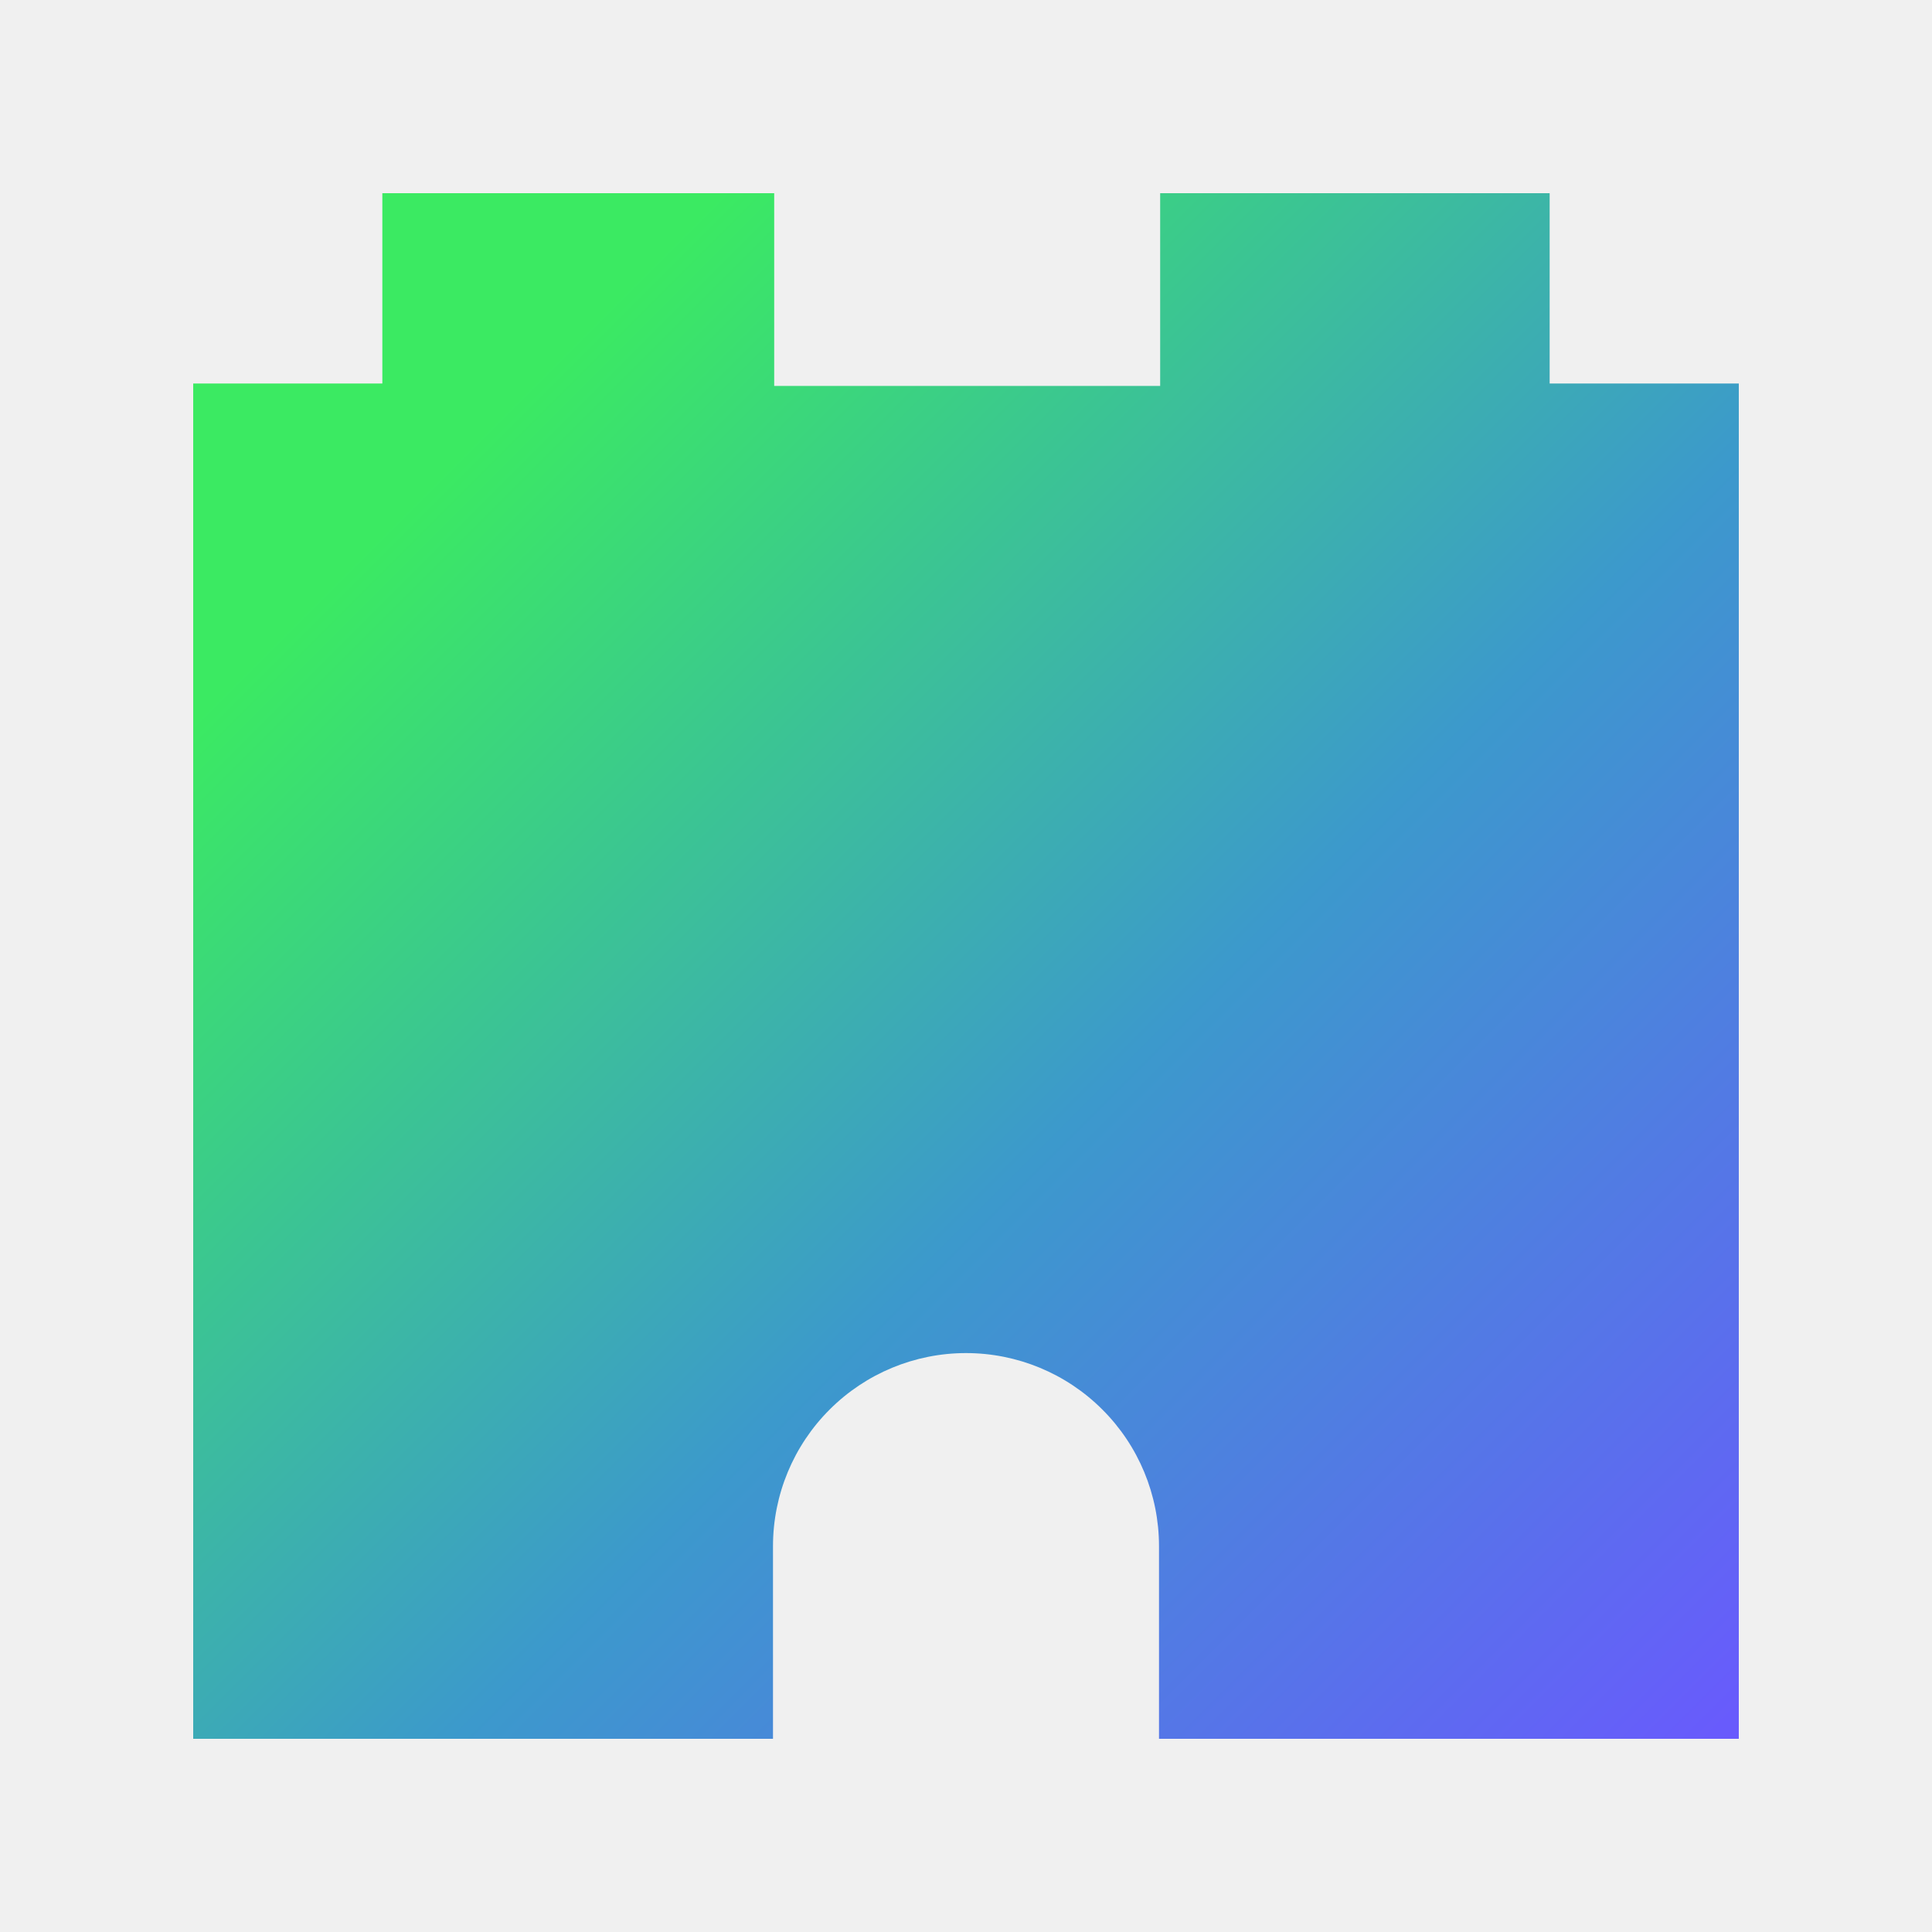
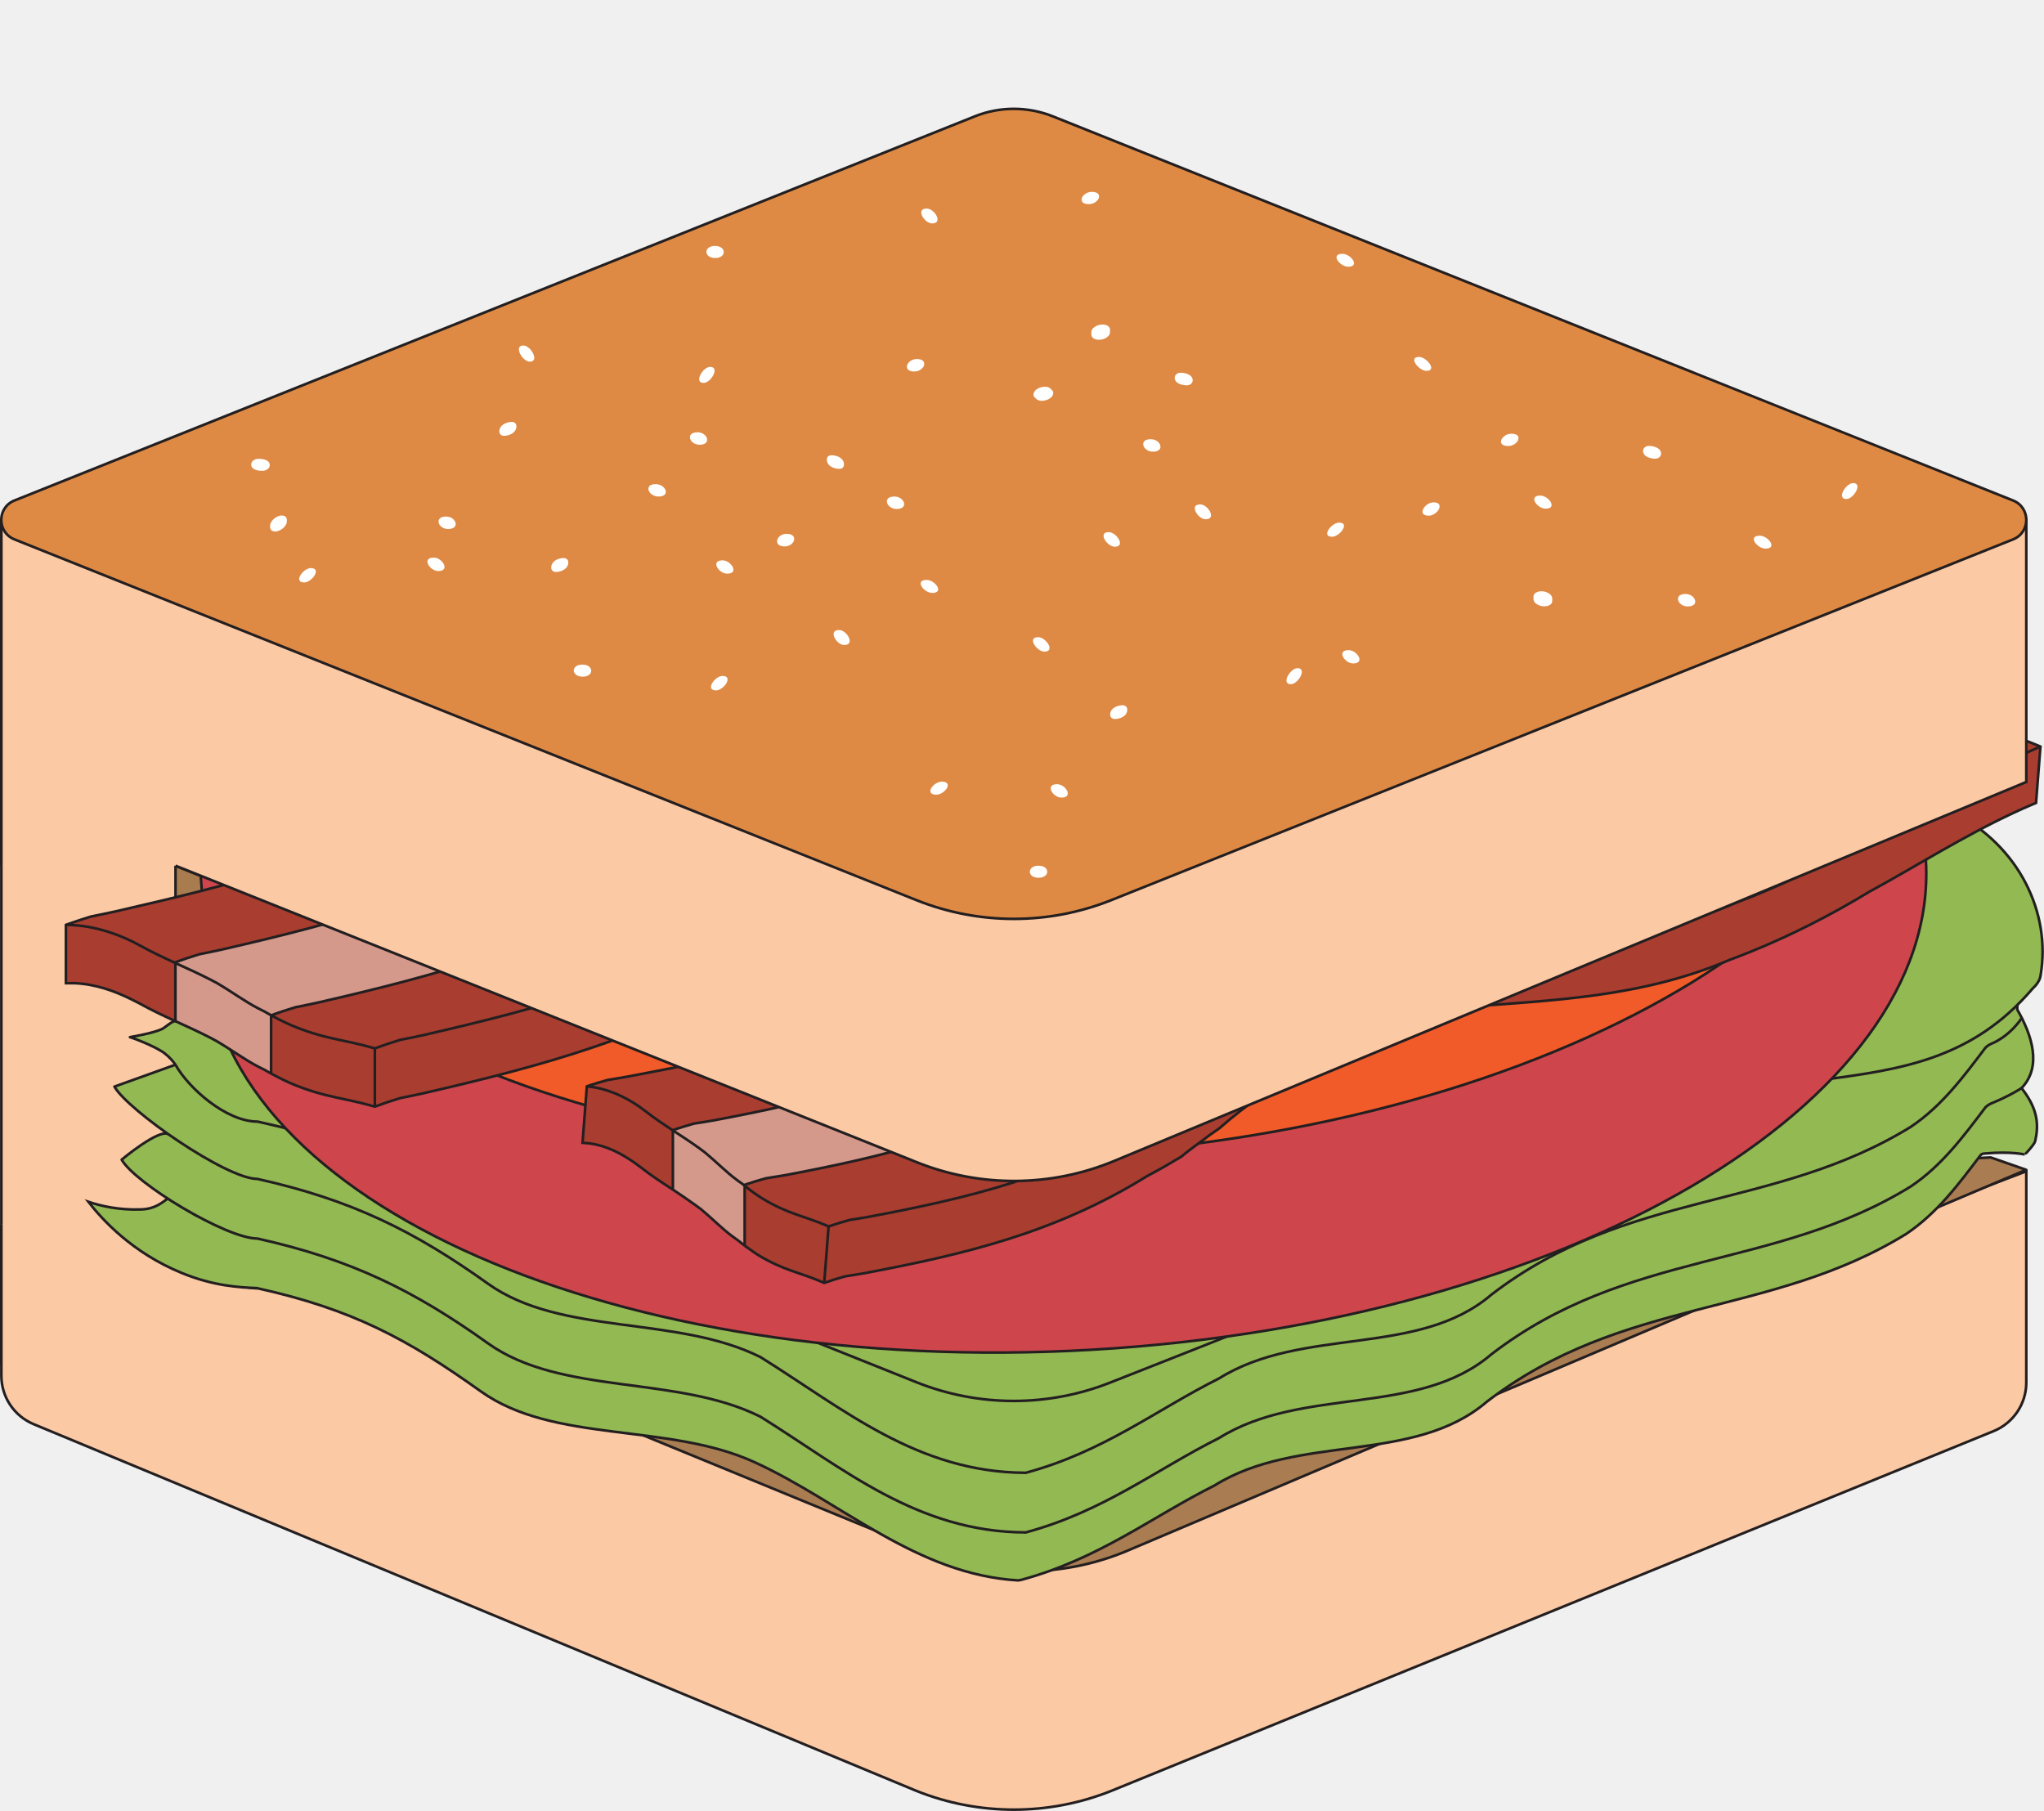
- <svg xmlns="http://www.w3.org/2000/svg" width="40" height="40" viewBox="0 0 40 40" fill="none">
-   <path d="M32.084 7.94V4H24.02V7.99H16.029V4H7.916V7.94H4V36H16.004V32.005C16.006 30.946 16.427 29.931 17.177 29.183C17.926 28.434 18.941 28.014 20 28.014C21.059 28.014 22.074 28.434 22.823 29.183C23.573 29.931 23.994 30.946 23.996 32.005V36H36V7.94H32.084Z" fill="url(#paint0_linear)" />
+ <svg xmlns="http://www.w3.org/2000/svg" id="BLTC" viewBox="0 0 195.05 172.81">
  <defs>
-     <linearGradient id="paint0_linear" x1="2.942" y1="4.9" x2="37.777" y2="39.734" gradientUnits="userSpaceOnUse">
-       <stop offset="0.159" stop-color="#3BEA62" />
-       <stop offset="0.54" stop-color="#3C99CC" />
-       <stop offset="0.937" stop-color="#6B57FF" />
+     <style>
+       .cls-1 {
+         fill: #fff;
+       }
+ 
+       .cls-2 {
+         fill: #fcc9a5;
+       }
+ 
+       .cls-2, .cls-3, .cls-4, .cls-5, .cls-6, .cls-7, .cls-8, .cls-9 {
+         stroke: #231f20;
+         stroke-width: .25px;
+       }
+ 
+       .cls-2, .cls-5, .cls-7, .cls-8 {
+         stroke-miterlimit: 10;
+       }
+ 
+       .cls-3 {
+         fill: url(#linear-gradient);
+       }
+ 
+       .cls-3, .cls-4, .cls-6, .cls-9 {
+         stroke-linecap: round;
+         stroke-linejoin: round;
+       }
+ 
+       .cls-10 {
+         fill: #a93d30;
+       }
+ 
+       .cls-4, .cls-5 {
+         fill: #92b952;
+       }
+ 
+       .cls-11 {
+         fill: #d4998b;
+       }
+ 
+       .cls-6, .cls-7 {
+         fill: none;
+       }
+ 
+       .cls-12 {
+         fill: #ce464c;
+       }
+ 
+       .cls-13 {
+         fill: #f15a29;
+       }
+ 
+       .cls-8 {
+         fill: #df8a44;
+       }
+ 
+       .cls-9 {
+         fill: #a97c51;
+       }
+     </style>
+     <linearGradient id="linear-gradient" x1="22.94" y1="109.6" x2="22.94" y2="82.62" gradientUnits="userSpaceOnUse">
+       <stop offset=".42" stop-color="#92b952" />
+       <stop offset=".53" stop-color="#95b051" />
+       <stop offset=".71" stop-color="#9e9850" />
+       <stop offset=".87" stop-color="#a97c50" />
    </linearGradient>
  </defs>
+   <polygon id="Bread_left" data-name="Bread left" class="cls-2" points="17.82 58.05 .13 49.96 .13 130.19 17.8 141.86 17.82 58.05" />
+   <path id="Bread_bottom" data-name="Bread bottom" class="cls-2" d="M16.74,116.86l72.96,29.19c5.96,2.38,10.04,1.5,16-.89l87.66-33.39v20.16c0,2.03-1.23,3.86-3.11,4.63l-84.22,34.34c-5.96,2.38-12.61,2.38-18.57,0,0,0-11.63-4.83-26.24-10.9L3.21,135.9c-1.87-.78-3.08-2.6-3.08-4.62v-14.42" />
+   <path id="Bread_bottom_top_" data-name="Bread bottom top?" class="cls-9" d="M193.35,111.63l-85.33,36.16c-6.23,2.76-13.32,2.86-19.63.27l-71.49-29.37,173.07-8.24,3.38,1.18Z" />
+   <g id="Lettuce">
+     <path id="Bottom" class="cls-4" d="M32.33,108.91c20.89,8.36,54.27,21.71,54.27,21.71,5.96,2.38,12.61,2.38,18.57,0l86.6-36.95s.73,1.51.73,2.21v.46c1.39,2.42,2.39,5.42.41,7.49.02.03.1.13.18.24,1.41,1.89,1.45,3.36,1.12,4.82-.07.32-1,1.31-.99,1.28,0,0-1.32-.32-3.77-.1-.19.02-.31,0-.46.17-2,2.64-4.11,5.52-7.11,7.52-13,8-27,6-40,16-7,6-18,3-26,8-6,3-11,7-18.47,9.01-.17.02-.26.04-.26.04-9.74-.58-16.81-7.46-25.12-11.27s-19.15-1.77-26.15-6.77-12.27-7.83-21.27-9.83c-3,0-7.31-3.36-8.56-5.59-.1-.14-.17-.7-.17-.75,0-.14,0,0,0,0l.86-15.01" />
+     <path id="Bottom_left" data-name="Bottom left" class="cls-5" d="M24.61,122.92c-1.83-.06-4.27-.22-7.25-1.44-4.76-1.94-7.62-5.12-8.93-6.8,1.16.39,2.91.81,5.05.73,1.33-.05,1.97-.65,2.53-1.04.04,0,2.9,1.69,2.9,1.69,0,0-.19-.07-.5-.26" />
+     <path id="Slice_1" data-name="Slice 1" class="cls-4" d="M116.32,137.23c-6,3-11,7-18.47,9.01M116.32,137.23c8-5,19-2,26-8M182.32,113.23c-13,8-27,6-40,16M182.32,113.23c3-2,5.11-4.88,7.11-7.52M192.91,103.83s-1.04.7-2.93,1.48M189.98,105.31c-.18.07-.4.24-.55.39M46.57,128.19c-7-5-13-8-22-10-3,0-11.71-5.3-12.96-7.53,0,0,3.51-2.94,4.44-2.44M46.57,128.19c7,5,18,3,26,7M72.57,135.19c8,5,15,11,25.27,11.04" />
+     <path id="Slice_2" data-name="Slice 2" class="cls-4" d="M116.32,131.54c-6,3-11,7-18.47,9.01M116.32,131.54c8-5,19-2,26-8M182.32,107.54c-13,8-27,6-40,16M182.32,107.54c3-2,5.11-4.88,7.11-7.52M189.98,99.62c1.89-.78,2.94-2.47,2.94-2.47M189.98,99.62c-.18.07-.4.24-.55.39M46.57,122.5c-7-5-13-8-22-10-3,0-12.41-6.58-13.65-8.81l5.82-2.09M46.57,122.5c7,5,18,3,26,7M72.57,129.5c8,5,15,11,25.27,11.04" />
+     <path id="Top_middle" data-name="Top middle" class="cls-4" d="M126.48,123.8c-11.9,4.74-20.46,8.1-20.46,8.1-5.96,2.38-12.61,2.38-18.57,0,0,0,2.48.99-18.42-7.37l57.44-.74Z" />
+     <path id="Top_right" data-name="Top right" class="cls-4" d="M170.02,104.66c.9-.41,1.78-.81,2.65-1.21.59-.27,1.16-.39,1.27-.41,7.6-1,14.28-2,20.01-8.69.09-.11.22-.21.3-.31.24-.29.43-.6.48-1,1-5.98-2.08-12.3-8.28-15.5l-2.08.81-14.35,26.31Z" />
+     <path id="Top_left" data-name="Top left" class="cls-3" d="M33.49,109.6c-2.69-1.05-5.61-1.84-8.91-2.57-3,0-6.59-3.2-7.83-5.42-.22-.32-.55-.71-1.02-1.08-.74-.59-2.86-1.43-3.33-1.56.53-.09,2.25-.41,3.03-.76.3-.13,1.06-.85,1.32-.76v-14.83l3.4,1.36,13.34,25.62Z" />
+   </g>
+   <g id="Tomato_full" data-name="Tomato full">
+     <g>
+       <path class="cls-12" d="M183.78,82.12c1.34,23.17-34.3,44.07-79.6,46.68-45.17,2.6-82.89-13.96-84.43-37.02v-.2s-1.37-18.62-1.37-18.62c1.33,23.17,39.14,39.83,84.44,37.22s80.94-23.51,79.6-46.68l1.36,18.62Z" />
+       <path class="cls-13" d="M182.42,63.5c1.34,23.17-34.3,44.07-79.6,46.68s-83.11-14.05-84.44-37.22c-1.34-23.16,34.3-44.06,79.6-46.67,45.3-2.61,83.11,14.05,84.44,37.21Z" />
+     </g>
+     <g>
+       <path class="cls-6" d="M183.68,80.66c.06.49.08.97.1,1.46,1.34,23.17-34.3,44.07-79.6,46.68-45.17,2.6-82.89-13.96-84.43-37.02" />
+       <path class="cls-6" d="M182.42,63.5c-1.33-23.16-39.14-39.82-84.44-37.21-45.3,2.61-80.94,23.51-79.6,46.67,1.33,23.17,39.14,39.83,84.44,37.22s80.94-23.51,79.6-46.68Z" />
+       <line class="cls-6" x1="19.74" y1="91.58" x2="18.38" y2="72.96" />
+       <line class="cls-6" x1="183.78" y1="82.12" x2="182.42" y2="63.5" />
+     </g>
+   </g>
+   <g id="Bacon_right" data-name="Bacon right">
+     <g>
+       <path class="cls-10" d="M194.71,71.24l-.42,5.38-.34.14c-4.86,2.06-9.35,4.84-13.81,7.36-.58.32-1.15.64-1.72.95-3.7,2.25-7.51,4.19-11.42,5.77-.65.26-1.31.52-1.96.76-8.5,3.61-16.84,3.83-25.6,4.52-.75.07-1.49.18-2.22.34-.73.17-1.45.38-2.15.67-.83.26-1.66.53-2.5.81-.7.23-1.41.47-2.11.74-2.8,1.06-5.55,2.51-8.19,4.63-.68.42-1.35.85-2.02,1.31-1.33.92-2.62,1.93-3.88,3.04-.63.43-1.25.87-1.87,1.35-.62.47-1.19.86-1.79,1.38-.65.36-1.35.81-2,1.16-.43.23-.87.47-1.3.71-8.77,5.43-17.57,7.47-26.84,9.22-.64.11-1.27.22-1.9.31-.69.19-1.37.4-2.02.63l.42-5.39c.65-.22,1.32-.43,2.02-.62.62-.09,1.26-.2,1.89-.31,9.27-1.75,18.07-3.79,26.85-9.23.43-.23.86-.47,1.3-.7.65-.35,1.34-.81,1.99-1.16.61-.52,1.17-.92,1.79-1.39s1.25-.92,1.88-1.34c1.25-1.11,2.55-2.12,3.88-3.04.66-.46,1.34-.9,2.02-1.31,2.64-2.13,5.39-3.57,8.19-4.64.7-.26,1.4-.51,2.11-.73.83-.29,1.66-.56,2.5-.81.7-.29,1.42-.51,2.15-.67.72-.16,1.46-.27,2.21-.34,8.77-.69,17.11-.92,25.6-4.52.66-.25,1.31-.5,1.96-.76,3.91-1.58,7.72-3.52,11.42-5.78.58-.31,1.15-.62,1.72-.95,4.38-2.46,9.41-5.45,14.16-7.49Z" />
+       <path class="cls-10" d="M194.28,71.06l.43.18c-4.75,2.04-9.78,5.03-14.16,7.49-.57.33-1.14.64-1.72.95-3.7,2.26-7.51,4.2-11.42,5.78-.65.26-1.3.51-1.96.76-8.49,3.6-16.83,3.83-25.6,4.52-.75.07-1.49.18-2.21.34-.73.16-1.45.38-2.15.67-.84.25-1.67.52-2.5.81-.71.22-1.41.47-2.11.73-2.8,1.07-5.55,2.51-8.19,4.64-.68.41-1.36.85-2.02,1.31-1.33.92-2.63,1.93-3.88,3.04-.63.42-1.26.87-1.88,1.34s-1.18.87-1.79,1.39c-.65.35-1.34.81-1.99,1.16-.44.23-.87.47-1.3.7-8.78,5.44-17.58,7.48-26.85,9.23-.63.11-1.27.22-1.89.31-.7.19-1.37.4-2.02.62-2.34-1.02-3.84-1.15-6.36-2.69-.16-.1-.33-.21-.49-.32-.39-.26-.77-.55-1.16-.87v-.09c.66-.23,1.33-.43,2.02-.62.63-.1,1.26-.2,1.9-.31,9.27-1.76,18.07-3.79,26.84-9.23.43-.24.87-.47,1.3-.71.65-.35,1.35-.8,2-1.15.6-.53,1.17-.92,1.79-1.39s1.24-.92,1.87-1.34c1.26-1.12,2.55-2.13,3.88-3.04.67-.46,1.34-.9,2.02-1.31,2.65-2.13,5.39-3.58,8.19-4.64.7-.27,1.41-.51,2.12-.73.83-.29,1.66-.56,2.49-.81.71-.29,1.42-.51,2.15-.67s1.47-.27,2.22-.34c8.76-.7,17.1-.92,25.6-4.53.65-.24,1.31-.49,1.96-.76,3.91-1.58,7.72-3.52,11.42-5.77.57-.31,1.14-.63,1.72-.95,4.35-2.45,9.35-5.42,14.08-7.47.41.34.82.65,1.24.94.16.11.33.21.49.32,2.36,1.44,3.83,1.64,5.92,2.51Z" />
+       <path class="cls-11" d="M186.41,67.12c.07.06.15.12.22.17-4.73,2.05-9.73,5.02-14.08,7.47-.58.32-1.15.64-1.72.95-3.7,2.25-7.51,4.19-11.42,5.77-.65.27-1.31.52-1.96.76-8.5,3.61-16.84,3.83-25.6,4.53-.75.07-1.49.18-2.22.34s-1.44.38-2.15.67c-.83.25-1.66.52-2.49.81-.71.22-1.42.46-2.12.73-2.8,1.06-5.54,2.51-8.19,4.64-.68.41-1.35.85-2.02,1.31-1.33.91-2.62,1.92-3.88,3.04-.63.42-1.25.87-1.87,1.34s-1.19.86-1.79,1.39c-.65.35-1.35.8-2,1.15-.43.24-.87.47-1.3.71-8.77,5.44-17.57,7.47-26.84,9.23-.64.11-1.27.21-1.9.31-.69.19-1.36.39-2.02.62v.09c-.1-.07-.2-.16-.3-.24-.16-.1-.31-.21-.45-.32-1.03-.76-1.92-1.69-3.02-2.6-.17-.13-.33-.25-.49-.37-.88-.64-1.74-1.19-2.59-1.75v-.03c.65-.22,1.32-.43,2.01-.62.63-.09,1.26-.2,1.9-.31,9.27-1.75,18.07-3.79,26.84-9.23.44-.23.87-.47,1.3-.7.65-.35,1.35-.81,2-1.16.6-.52,1.17-.92,1.79-1.39s1.24-.92,1.87-1.34c1.26-1.11,2.56-2.12,3.89-3.04.66-.46,1.33-.9,2.01-1.31,2.65-2.13,5.39-3.57,8.19-4.64.7-.26,1.41-.51,2.12-.73.83-.29,1.66-.56,2.49-.81.71-.29,1.42-.51,2.15-.67s1.47-.27,2.22-.34c8.76-.69,17.1-.92,25.6-4.52.65-.25,1.31-.5,1.96-.76,3.91-1.59,7.72-3.52,11.42-5.78.57-.31,1.14-.62,1.72-.95,4.37-2.46,9.39-5.45,14.14-7.49h.01c.85.57,1.72,1.14,2.6,1.78.17.12.33.24.5.37,1.1.9,1.99,1.84,3.02,2.6.14.11.29.22.45.32Z" />
+       <path class="cls-10" d="M177.2,60.2c.87.69,1.75,1.27,2.63,1.85-4.75,2.04-9.77,5.03-14.14,7.49-.58.33-1.15.64-1.72.95-3.7,2.26-7.51,4.19-11.42,5.78-.65.26-1.31.51-1.96.76-8.5,3.6-16.84,3.83-25.6,4.52-.75.07-1.49.18-2.22.34s-1.44.38-2.15.67c-.83.25-1.66.52-2.49.81-.71.22-1.42.47-2.12.73-2.8,1.07-5.54,2.51-8.19,4.64-.68.41-1.35.85-2.01,1.31-1.33.92-2.63,1.93-3.89,3.04-.63.42-1.25.87-1.87,1.34s-1.19.87-1.79,1.39c-.65.35-1.35.81-2,1.16-.43.23-.86.47-1.3.7-8.77,5.44-17.57,7.48-26.84,9.23-.64.11-1.27.22-1.9.31-.69.19-1.36.4-2.01.62v.03c-.89-.59-1.78-1.17-2.66-1.87-.17-.13-.33-.25-.5-.37-1.45-1.02-3.25-1.82-5.05-1.96l.25-.09c.57-.19,1.16-.37,1.76-.53.63-.1,1.26-.2,1.9-.32,9.27-1.75,18.1-3.46,26.84-9.22.43-.24.87-.47,1.3-.71.65-.35,1.07-.7,1.71-1.05.61-.53,1.46-1.02,2.08-1.49.61-.47,1.24-.92,1.87-1.34,1.26-1.12,2.55-2.13,3.88-3.05.67-.45,1.34-.89,2.02-1.31,2.64-2.12,5.39-3.57,8.19-4.63.7-.27,1.41-.51,2.11-.73.83-.29,1.67-.56,2.5-.82.7-.29,1.42-.5,2.15-.66.73-.17,1.47-.27,2.22-.34,8.76-.7,17.1-.92,25.6-4.53.65-.24,1.31-.5,1.96-.76,3.9-1.58,7.71-3.52,11.42-5.77.57-.31,1.14-.63,1.71-.95,4.58-2.58,9.16-5.43,14.16-7.5,1.93.07,3.54.89,5.06,1.97l.51.36Z" />
+       <path class="cls-10" d="M79.07,117.03l-.42,5.39c-2.33-1.03-3.84-1.15-6.35-2.69-.17-.11-.33-.21-.49-.33-.25-.17-.5-.35-.75-.53h0v-5.72c.39.32.77.61,1.16.87.16.11.33.22.49.32,2.52,1.54,4.02,1.67,6.36,2.69Z" />
+       <path class="cls-11" d="M71.06,113.15v5.71c-.24-.18-.48-.37-.72-.56-.15-.11-.3-.21-.45-.32-1.03-.77-1.92-1.7-3.02-2.61-.16-.12-.33-.24-.49-.36-.73-.53-1.45-1.01-2.17-1.49v-5.65c.85.56,1.71,1.11,2.59,1.75.16.12.32.24.49.37,1.1.91,1.99,1.84,3.02,2.6.14.11.29.22.45.32.1.08.2.17.3.24Z" />
+       <path class="cls-10" d="M64.21,107.87v5.65c-1.03-.67-2.06-1.33-3.08-2.14-.16-.12-.33-.25-.5-.37-1.33-.94-2.74-1.68-4.36-1.9l-.68-.06.41-5.38c1.8.14,3.6.94,5.05,1.96.17.12.33.24.5.37.88.7,1.77,1.28,2.66,1.87Z" />
+     </g>
+     <g>
+       <path class="cls-7" d="M194.71,71.24c-4.75,2.04-9.78,5.03-14.16,7.49-.57.33-1.14.64-1.72.95-3.7,2.26-7.51,4.2-11.42,5.78-.65.26-1.3.51-1.96.76-8.49,3.6-16.83,3.83-25.6,4.52-.75.07-1.49.18-2.21.34-.73.16-1.45.38-2.15.67-.84.25-1.67.52-2.5.81-.71.22-1.41.47-2.11.73-2.8,1.07-5.55,2.51-8.19,4.64-.68.41-1.36.85-2.02,1.31-1.33.92-2.63,1.93-3.88,3.04-.63.42-1.26.87-1.88,1.34s-1.18.87-1.79,1.39c-.65.35-1.34.81-1.99,1.16-.44.23-.87.47-1.3.7-8.78,5.44-17.58,7.48-26.85,9.23-.63.11-1.27.22-1.89.31-.7.19-1.37.4-2.02.62-2.34-1.02-3.84-1.15-6.36-2.69-.16-.1-.33-.21-.49-.32-.39-.26-.77-.55-1.16-.87-.1-.07-.2-.16-.3-.24-.16-.1-.31-.21-.45-.32-1.03-.76-1.92-1.69-3.02-2.6-.17-.13-.33-.25-.49-.37-.88-.64-1.74-1.19-2.59-1.75-.89-.59-1.78-1.17-2.66-1.87-.17-.13-.33-.25-.5-.37-1.45-1.02-3.25-1.82-5.05-1.96" />
+       <path class="cls-7" d="M71.06,118.86c-.24-.18-.48-.37-.72-.56-.15-.11-.3-.21-.45-.32-1.03-.77-1.92-1.7-3.02-2.61-.16-.12-.33-.24-.49-.36-.73-.53-1.45-1.01-2.17-1.49-1.03-.67-2.06-1.33-3.08-2.14-.16-.12-.33-.25-.5-.37-1.33-.94-2.74-1.68-4.36-1.9l-.68-.06.41-5.38.25-.09c.57-.19,1.16-.37,1.76-.53.63-.1,1.26-.2,1.9-.32,9.27-1.75,18.1-3.46,26.84-9.22.43-.24.87-.47,1.3-.71.65-.35,1.07-.7,1.71-1.05.61-.53,1.46-1.02,2.08-1.49.61-.47,1.24-.92,1.87-1.34,1.26-1.12,2.55-2.13,3.88-3.05.67-.45,1.34-.89,2.02-1.31,2.64-2.12,5.39-3.57,8.19-4.63.7-.27,1.41-.51,2.11-.73.83-.29,1.67-.56,2.5-.82.7-.29,1.42-.5,2.15-.66.73-.17,1.47-.27,2.22-.34,8.76-.7,17.1-.92,25.6-4.53.65-.24,1.31-.5,1.96-.76,3.9-1.58,7.71-3.52,11.42-5.77.57-.31,1.14-.63,1.71-.95,4.58-2.58,9.16-5.43,14.16-7.5,1.93.07,3.54.89,5.06,1.97l.51.36c.87.69,1.75,1.27,2.63,1.85" />
+       <path class="cls-7" d="M179.84,62.05c.85.57,1.72,1.14,2.6,1.78.17.12.33.24.5.37,1.1.9,1.99,1.84,3.02,2.6.14.11.29.22.45.32.07.06.15.12.22.17.41.34.82.65,1.24.94.16.11.33.21.49.32,2.36,1.44,3.83,1.64,5.92,2.51l.43.18-.42,5.38-.34.14c-4.86,2.06-9.35,4.84-13.81,7.36-.58.32-1.15.64-1.72.95-3.7,2.25-7.51,4.19-11.42,5.77-.65.26-1.31.52-1.96.76-8.5,3.61-16.84,3.83-25.6,4.52-.75.07-1.49.18-2.22.34-.73.17-1.45.38-2.15.67-.83.26-1.66.53-2.5.81-.7.23-1.41.47-2.11.74-2.8,1.06-5.55,2.51-8.19,4.63-.68.42-1.35.85-2.02,1.31-1.33.92-2.62,1.93-3.88,3.04-.63.43-1.25.87-1.87,1.35-.62.47-1.19.86-1.79,1.38-.65.36-1.35.81-2,1.16-.43.23-.87.47-1.3.71-8.77,5.43-17.57,7.47-26.84,9.22-.64.11-1.27.22-1.9.31-.69.19-1.37.4-2.02.63-2.33-1.03-3.84-1.15-6.35-2.69-.17-.11-.33-.21-.49-.33-.25-.17-.5-.35-.75-.53" />
+       <line class="cls-7" x1="78.65" y1="122.42" x2="79.07" y2="117.03" />
+       <path class="cls-7" d="M186.7,67.26s-.05.02-.07.03c-4.73,2.05-9.73,5.02-14.08,7.47-.58.32-1.15.64-1.72.95-3.7,2.25-7.51,4.19-11.42,5.77-.65.27-1.31.52-1.96.76-8.5,3.61-16.84,3.83-25.6,4.53-.75.07-1.49.18-2.22.34s-1.44.38-2.15.67c-.83.25-1.66.52-2.49.81-.71.22-1.42.46-2.12.73-2.8,1.06-5.54,2.51-8.19,4.64-.68.41-1.35.85-2.02,1.31-1.33.91-2.62,1.92-3.88,3.04-.63.42-1.25.87-1.87,1.34s-1.19.86-1.79,1.39c-.65.35-1.35.8-2,1.15-.43.24-.87.47-1.3.71-8.77,5.44-17.57,7.47-26.84,9.23-.64.11-1.27.21-1.9.31-.69.19-1.36.39-2.02.62v5.8h0" />
+       <path class="cls-7" d="M179.84,62.05h-.01c-4.75,2.04-9.77,5.03-14.14,7.49-.58.33-1.15.64-1.72.95-3.7,2.26-7.51,4.19-11.42,5.78-.65.26-1.31.51-1.96.76-8.5,3.6-16.84,3.83-25.6,4.52-.75.07-1.49.18-2.22.34s-1.44.38-2.15.67c-.83.25-1.66.52-2.49.81-.71.22-1.42.47-2.12.73-2.8,1.07-5.54,2.51-8.19,4.64-.68.41-1.35.85-2.01,1.31-1.33.92-2.63,1.93-3.89,3.04-.63.42-1.25.87-1.87,1.34s-1.19.87-1.79,1.39c-.65.35-1.35.81-2,1.16-.43.23-.86.47-1.3.7-8.77,5.44-17.57,7.48-26.84,9.23-.64.11-1.27.22-1.9.31-.69.19-1.36.4-2.01.62v5.68" />
+     </g>
+   </g>
+   <g id="Bacon_left" data-name="Bacon left">
+     <g>
+       <path class="cls-10" d="M172.93,43.41v5.56l-.4.17c-5.76,2.52-10.98,5.75-16.21,8.7-.67.38-1.34.75-2.01,1.12-4.32,2.62-8.8,4.93-13.43,6.87-.77.33-1.55.64-2.33.95-10.05,4.4-20.23,5.33-30.89,6.78-.91.13-1.81.3-2.68.53-.88.23-1.74.51-2.57.86-.99.33-1.99.68-2.98,1.05-.84.28-1.68.59-2.51.92-3.33,1.33-6.55,3.04-9.58,5.44-.8.48-1.58.99-2.35,1.51-1.54,1.06-3.03,2.2-4.46,3.45-.74.48-1.46.99-2.17,1.53-.71.53-1.37.98-2.06,1.57-.76.42-1.57.94-2.33,1.36-.51.27-1.02.55-1.53.83-10.22,6.31-20.79,9.13-31.97,11.7-.77.17-1.53.33-2.29.48-.83.25-1.63.52-2.41.81v-5.56c.78-.29,1.58-.55,2.41-.81.76-.14,1.52-.3,2.29-.47,11.18-2.57,21.75-5.4,31.97-11.71.51-.28,1.02-.55,1.53-.83.76-.41,1.57-.94,2.33-1.35.69-.59,1.35-1.04,2.06-1.58.71-.53,1.43-1.04,2.17-1.53,1.43-1.25,2.92-2.39,4.46-3.44.77-.53,1.55-1.03,2.35-1.51,3.03-2.4,6.25-4.12,9.58-5.44.83-.33,1.67-.64,2.51-.93.99-.36,1.99-.71,2.98-1.04.83-.36,1.69-.64,2.57-.87.87-.22,1.77-.4,2.68-.53,10.66-1.44,20.84-2.37,30.89-6.78.78-.3,1.56-.62,2.33-.94,4.63-1.95,9.11-4.26,13.43-6.88.67-.36,1.34-.74,2.01-1.11,5.12-2.9,10.99-6.38,16.61-8.88Z" />
+       <path class="cls-10" d="M172.4,43.26l.53.15c-5.62,2.5-11.49,5.98-16.61,8.88-.67.37-1.34.75-2.01,1.11-4.32,2.62-8.8,4.93-13.43,6.88-.77.32-1.55.64-2.33.94-10.05,4.41-20.23,5.34-30.89,6.78-.91.13-1.81.31-2.68.53-.88.23-1.74.51-2.57.87-.99.33-1.99.68-2.98,1.04-.84.29-1.68.6-2.51.93-3.33,1.32-6.55,3.04-9.58,5.44-.8.48-1.58.98-2.35,1.51-1.54,1.05-3.03,2.19-4.46,3.44-.74.49-1.46,1-2.17,1.53-.71.54-1.37.99-2.06,1.58-.76.41-1.57.94-2.33,1.35-.51.28-1.02.55-1.53.83-10.22,6.31-20.79,9.14-31.97,11.71-.77.17-1.53.33-2.29.47-.83.26-1.63.52-2.41.81-2.96-.86-4.81-.86-8.03-2.23-.21-.09-.42-.19-.63-.29-.41-.19-.82-.41-1.23-.63.74-.28,1.5-.53,2.29-.77.76-.15,1.53-.31,2.3-.48,11.18-2.57,21.76-5.4,31.99-11.72.5-.28,1.01-.56,1.52-.83.76-.42,1.57-.94,2.33-1.36.69-.59,1.35-1.04,2.06-1.57.72-.54,1.44-1.05,2.17-1.54,1.44-1.24,2.93-2.39,4.47-3.44.77-.53,1.55-1.03,2.35-1.52,3.03-2.4,6.25-4.12,9.58-5.44.84-.33,1.67-.64,2.52-.93.99-.37,1.98-.71,2.98-1.04.83-.36,1.69-.64,2.57-.87.87-.23,1.77-.4,2.68-.53,10.66-1.45,20.85-2.38,30.91-6.79.78-.31,1.56-.62,2.33-.95,4.63-1.95,9.11-4.25,13.43-6.88.68-.36,1.35-.74,2.02-1.12,5.12-2.89,10.99-6.38,16.62-8.88.42.24.85.47,1.28.67.21.1.42.2.63.29,3.02,1.28,4.84,1.36,7.49,2.07Z" />
+       <path class="cls-11" d="M162.39,39.88c.2.12.4.24.61.35-5.63,2.5-11.5,5.99-16.62,8.88-.67.38-1.34.76-2.02,1.12-4.32,2.63-8.8,4.93-13.43,6.88-.77.33-1.55.64-2.33.95-10.06,4.41-20.25,5.34-30.91,6.79-.91.13-1.81.3-2.68.53-.88.23-1.74.51-2.57.87-1,.33-1.99.67-2.98,1.04-.85.29-1.68.6-2.52.93-3.33,1.32-6.55,3.04-9.58,5.44-.8.49-1.58.99-2.35,1.52-1.54,1.05-3.03,2.2-4.47,3.44-.73.49-1.45,1-2.17,1.54-.71.53-1.37.98-2.06,1.57-.76.42-1.57.94-2.33,1.36-.51.27-1.02.55-1.52.83-10.23,6.32-20.81,9.15-31.99,11.72-.77.17-1.54.33-2.3.48-.79.24-1.55.49-2.29.77-.22-.12-.44-.25-.67-.38-.19-.09-.39-.19-.58-.29-1.33-.7-2.51-1.58-3.94-2.42l-.63-.33c-1.13-.58-2.23-1.07-3.32-1.57v-.07c.73-.27,1.5-.52,2.28-.76.75-.15,1.52-.31,2.29-.48,11.17-2.57,21.74-5.4,31.96-11.72.51-.28,1.01-.56,1.52-.84.76-.41,1.57-.94,2.33-1.35.69-.59,1.35-1.04,2.06-1.58s1.44-1.05,2.17-1.53c1.43-1.25,2.92-2.4,4.46-3.45.77-.53,1.55-1.04,2.35-1.52,3.03-2.4,6.25-4.12,9.57-5.45.84-.33,1.68-.64,2.52-.93.99-.36,1.98-.71,2.98-1.04.83-.36,1.68-.64,2.56-.87.88-.22,1.77-.4,2.68-.53,10.66-1.45,20.84-2.38,30.88-6.79.78-.31,1.56-.62,2.33-.95,4.63-1.95,9.11-4.26,13.43-6.88.67-.37,1.34-.74,2.01-1.12,5.11-2.89,10.96-6.38,16.57-8.88,1.16.54,2.33,1.06,3.54,1.68.21.11.42.22.64.34,1.43.84,2.61,1.72,3.93,2.42.2.1.39.19.59.28Z" />
+       <path class="cls-10" d="M16.74,91.83s-.05.02-.08.03c-1.12-.52-2.24-1.04-3.37-1.67-.21-.12-.43-.23-.65-.34-1.86-.92-4.14-1.6-6.35-1.59l.29-.11c.68-.24,1.38-.47,2.1-.69.76-.15,1.53-.31,2.3-.48,11.17-2.57,21.81-5.07,31.97-11.7.51-.28,1.01-.56,1.52-.84.76-.41,1.24-.81,2-1.22.69-.59,1.68-1.17,2.39-1.7.72-.54,1.44-1.05,2.17-1.54,1.43-1.24,2.92-2.39,4.46-3.44.77-.53,1.56-1.03,2.35-1.51,3.03-2.4,6.25-4.12,9.58-5.44.83-.33,1.67-.64,2.52-.93.99-.36,1.98-.71,2.98-1.04.83-.36,1.68-.64,2.56-.87.88-.22,1.77-.39,2.68-.53,10.66-1.44,20.85-2.37,30.9-6.78.78-.3,1.55-.62,2.32-.94,4.63-1.95,9.11-4.25,13.43-6.87.67-.37,1.34-.74,2.01-1.12,5.35-3.03,10.69-6.34,16.61-8.87,2.37-.09,4.42.61,6.39,1.59.21.11.43.22.65.33,1.08.6,2.14,1.11,3.22,1.6-5.61,2.5-11.46,5.99-16.57,8.88-.67.38-1.34.75-2.01,1.12-4.32,2.62-8.8,4.93-13.43,6.88-.77.33-1.55.64-2.33.95-10.04,4.41-20.22,5.34-30.88,6.79-.91.13-1.8.31-2.68.53-.88.23-1.73.51-2.56.87-1,.33-1.99.68-2.98,1.04-.84.29-1.68.6-2.52.93-3.32,1.33-6.54,3.05-9.57,5.45-.8.48-1.58.99-2.35,1.52-1.54,1.05-3.03,2.2-4.46,3.45-.73.48-1.46.99-2.17,1.53s-1.37.99-2.06,1.58c-.76.41-1.57.94-2.33,1.35-.51.28-1.01.56-1.52.84-10.22,6.32-20.79,9.15-31.96,11.72-.77.17-1.54.33-2.29.48-.78.24-1.55.49-2.28.76Z" />
+       <path class="cls-10" d="M35.77,100.04v5.56c-2.96-.86-4.81-.86-8.03-2.23-.21-.09-.42-.19-.63-.29-.42-.2-.84-.42-1.26-.65l.02-.04v-5.5h.01c.41.22.82.44,1.23.63.21.1.42.2.63.29,3.22,1.37,5.07,1.37,8.03,2.23Z" />
+       <path class="cls-11" d="M25.87,96.89v5.5l-.02.04c-.21-.11-.42-.24-.64-.36-.19-.1-.39-.19-.58-.29-1.33-.7-2.51-1.58-3.94-2.42-.21-.12-.42-.23-.63-.34-1.13-.58-2.24-1.08-3.33-1.58v-.03s.01-5.51.01-5.51c1.09.5,2.19.99,3.32,1.57l.63.33c1.43.84,2.61,1.72,3.94,2.42.19.1.39.2.58.29.23.13.45.26.67.38h-.01Z" />
+       <path class="cls-10" d="M16.66,91.86s.06.03.08.04v5.54c-1.16-.52-2.3-1.06-3.45-1.7-.21-.11-.43-.22-.65-.33-1.72-.86-3.51-1.5-5.52-1.59h-.83v-5.56c2.21,0,4.49.67,6.35,1.59.22.11.44.22.65.34,1.13.63,2.25,1.15,3.37,1.67Z" />
+     </g>
+     <g>
+       <path class="cls-7" d="M172.93,43.41c-5.62,2.5-11.49,5.98-16.61,8.88-.67.37-1.34.75-2.01,1.11-4.32,2.62-8.8,4.93-13.43,6.88-.77.32-1.55.64-2.33.94-10.05,4.41-20.23,5.34-30.89,6.78-.91.13-1.81.31-2.68.53-.88.23-1.74.51-2.57.87-.99.33-1.99.68-2.98,1.04-.84.29-1.68.6-2.51.93-3.33,1.32-6.55,3.04-9.58,5.44-.8.48-1.58.98-2.35,1.51-1.54,1.05-3.03,2.19-4.46,3.44-.74.49-1.46,1-2.17,1.53-.71.54-1.37.99-2.06,1.58-.76.41-1.57.94-2.33,1.35-.51.28-1.02.55-1.53.83-10.22,6.31-20.79,9.14-31.97,11.71-.77.17-1.53.33-2.29.47-.83.26-1.63.52-2.41.81-2.96-.86-4.81-.86-8.03-2.23-.21-.09-.42-.19-.63-.29-.41-.19-.82-.41-1.23-.63-.22-.12-.44-.25-.67-.38-.19-.09-.39-.19-.58-.29-1.33-.7-2.51-1.58-3.94-2.42l-.63-.33c-1.13-.58-2.23-1.07-3.32-1.57-.02-.01-.05-.03-.08-.04-1.12-.52-2.24-1.04-3.37-1.67-.21-.12-.43-.23-.65-.34-1.86-.92-4.14-1.6-6.35-1.59" />
+       <path class="cls-7" d="M6.29,88.26l.29-.11c.68-.24,1.38-.47,2.1-.69.76-.15,1.53-.31,2.3-.48,11.17-2.57,21.81-5.07,31.97-11.7.51-.28,1.01-.56,1.52-.84.76-.41,1.24-.81,2-1.22.69-.59,1.68-1.17,2.39-1.7.72-.54,1.44-1.05,2.17-1.54,1.43-1.24,2.92-2.39,4.46-3.44.77-.53,1.56-1.03,2.35-1.51,3.03-2.4,6.25-4.12,9.58-5.44.83-.33,1.67-.64,2.52-.93.99-.36,1.98-.71,2.98-1.04.83-.36,1.68-.64,2.56-.87.88-.22,1.77-.39,2.68-.53,10.66-1.44,20.85-2.37,30.9-6.78.78-.3,1.55-.62,2.32-.94,4.63-1.95,9.11-4.25,13.43-6.87.67-.37,1.34-.74,2.01-1.12,5.35-3.03,10.69-6.34,16.61-8.87,2.37-.09,4.42.61,6.39,1.59.21.11.43.22.65.33,1.08.6,2.14,1.11,3.22,1.6,1.16.54,2.33,1.06,3.54,1.68.21.11.42.22.64.34,1.43.84,2.61,1.72,3.93,2.42.2.1.39.19.59.28.2.12.4.24.61.35.42.24.85.47,1.28.67.21.1.42.2.63.29,3.02,1.28,4.84,1.36,7.49,2.07l.53.15v5.56l-.4.17c-5.76,2.52-10.98,5.75-16.21,8.7-.67.38-1.34.75-2.01,1.12-4.32,2.62-8.8,4.93-13.43,6.87-.77.33-1.55.64-2.33.95-10.05,4.4-20.23,5.33-30.89,6.78-.91.13-1.81.3-2.68.53-.88.23-1.74.51-2.57.86-.99.33-1.99.68-2.98,1.05-.84.28-1.68.59-2.51.92-3.33,1.33-6.55,3.04-9.58,5.44-.8.48-1.58.99-2.35,1.51-1.54,1.06-3.03,2.2-4.46,3.45-.74.48-1.46.99-2.17,1.53-.71.53-1.37.98-2.06,1.57-.76.42-1.57.94-2.33,1.36-.51.27-1.02.55-1.53.83-10.22,6.31-20.79,9.13-31.97,11.7-.77.17-1.53.33-2.29.48-.83.25-1.63.52-2.41.81-2.96-.86-4.81-.86-8.03-2.23-.21-.09-.42-.19-.63-.29-.42-.2-.84-.42-1.26-.65-.21-.11-.42-.24-.64-.36-.19-.1-.39-.19-.58-.29-1.33-.7-2.51-1.58-3.94-2.42-.21-.12-.42-.23-.63-.34-1.13-.58-2.24-1.08-3.33-1.58-1.15-.52-2.29-1.06-3.44-1.7-.21-.11-.43-.22-.65-.33-1.72-.86-3.51-1.5-5.52-1.59h-.83v-5.56Z" />
+       <line class="cls-7" x1="35.77" y1="105.6" x2="35.77" y2="100.04" />
+       <path class="cls-7" d="M163,40.23c-5.63,2.5-11.5,5.99-16.62,8.88-.67.38-1.34.76-2.02,1.12-4.32,2.63-8.8,4.93-13.43,6.88-.77.33-1.55.64-2.33.95-10.06,4.41-20.25,5.34-30.91,6.79-.91.13-1.81.3-2.68.53-.88.23-1.74.51-2.57.87-1,.33-1.99.67-2.98,1.04-.85.29-1.68.6-2.52.93-3.33,1.32-6.55,3.04-9.58,5.44-.8.49-1.58.99-2.35,1.52-1.54,1.05-3.03,2.2-4.47,3.44-.73.49-1.45,1-2.17,1.54-.71.53-1.37.98-2.06,1.57-.76.42-1.57.94-2.33,1.36-.51.27-1.02.55-1.52.83-10.23,6.32-20.81,9.15-31.99,11.72-.77.17-1.54.33-2.3.48-.79.24-1.55.49-2.29.77h-.01s-.07.03-.11.04" />
+       <path class="cls-7" d="M153.72,35.15s-.02,0-.03,0c-5.61,2.5-11.46,5.99-16.57,8.88-.67.38-1.34.75-2.01,1.12-4.32,2.62-8.8,4.93-13.43,6.88-.77.33-1.55.64-2.33.95-10.04,4.41-20.22,5.34-30.88,6.79-.91.13-1.8.31-2.68.53-.88.23-1.73.51-2.56.87-1,.33-1.99.68-2.98,1.04-.84.29-1.68.6-2.52.93-3.32,1.33-6.54,3.05-9.57,5.45-.8.48-1.58.99-2.35,1.52-1.54,1.05-3.03,2.2-4.46,3.45-.73.48-1.46.99-2.17,1.53s-1.37.99-2.06,1.58c-.76.41-1.57.94-2.33,1.35-.51.28-1.01.56-1.52.84-10.22,6.32-20.79,9.15-31.96,11.72-.77.17-1.54.33-2.29.48-.78.24-1.55.49-2.28.76-.03,0-.05.02-.08.03-.02.01-.03.01-.05.02" />
+       <line class="cls-7" x1="25.87" y1="96.89" x2="25.87" y2="102.39" />
+       <polyline class="cls-7" points="16.74 91.8 16.74 91.83 16.74 91.9 16.74 97.41" />
+     </g>
+   </g>
+   <path id="Bread_top" data-name="Bread top" class="cls-2" d="M.13,82.62v-32.93s87.33,21.22,87.33,21.22c5.96,2.38,12.61,2.38,18.57,0l87.33-21.29v25s-62.29,25.88-87.03,36.16c-6.03,2.51-12.8,2.55-18.86.12-21.44-8.58-70.72-28.29-70.72-28.29" />
+   <path id="Top" class="cls-8" d="M87.46,85.9L1.38,51.47c-1.68-.67-1.68-3.04,0-3.71L93.03,11.1c2.38-.95,5.04-.95,7.43,0l91.64,36.66c1.68.67,1.68,3.04,0,3.71l-86.07,34.43c-5.96,2.38-12.61,2.38-18.57,0Z" />
+   <g id="Sesame">
+     <path class="cls-1" d="M68.95,53.47c-1.18,0-.38,1.27.44,1.27,1.18,0,.38-1.27-.44-1.27Z" />
+     <path class="cls-1" d="M68.95,64.5c-.73,0-1.7,1.38-.62,1.38.73,0,1.7-1.38.62-1.38Z" />
+     <path class="cls-1" d="M41.39,53.21c-1.18,0-.39,1.28.43,1.28,1.18,0,.39-1.28-.43-1.28Z" />
+     <path class="cls-1" d="M87.49,34.26c-.96,0-1.43,1.19-.24,1.19.96,0,1.43-1.19.24-1.19Z" />
+     <path class="cls-1" d="M88.43,19.9c-1.09,0-.23,1.42.52,1.42,1.09,0,.23-1.42-.52-1.42Z" />
+     <path class="cls-1" d="M67.77,35.01c-.71,0-1.58,1.53-.63,1.53.71,0,1.58-1.53.63-1.53Z" />
+     <path class="cls-1" d="M48.83,40.26c-.4,0-.95.21-1.12.61-.14.33-.05.72.39.72.4,0,.95-.21,1.12-.61.14-.33.05-.72-.39-.72Z" />
+     <path class="cls-1" d="M80.47,44.01c-.19-.41-.74-.57-1.14-.57-.43,0-.51.42-.36.73.19.41.74.57,1.14.57.43,0,.51-.42.36-.73Z" />
+     <path class="cls-1" d="M89.87,74.59c-.81,0-1.7,1.24-.52,1.24.81,0,1.7-1.24.52-1.24Z" />
+     <path class="cls-1" d="M88.42,55.34c-1.18,0-.27,1.24.54,1.24,1.18,0,.27-1.24-.54-1.24Z" />
+     <path class="cls-1" d="M100.87,74.83c-1.18,0-.41,1.28.42,1.28,1.18,0,.41-1.28-.42-1.28Z" />
+     <path class="cls-1" d="M128.69,62.04c-1.18,0-.38,1.27.44,1.27,1.18,0,.38-1.27-.44-1.27Z" />
+     <path class="cls-1" d="M107.13,67.3c-.41,0-.95.18-1.13.59-.14.32-.06.72.38.72.41,0,.95-.18,1.13-.59.14-.32.06-.72-.38-.72Z" />
+     <path class="cls-1" d="M99.06,60.8c-1.08,0-.13,1.38.61,1.38,1.08,0,.13-1.38-.61-1.38Z" />
+     <path class="cls-1" d="M123.82,63.76c-.71,0-1.59,1.53-.65,1.53.71,0,1.59-1.53.65-1.53Z" />
+     <path class="cls-1" d="M100.43,37.27s-.09-.09-.13-.13c-.05-.07-.12-.12-.2-.15-.09-.05-.18-.08-.28-.08-.12-.02-.23-.01-.34.02-.12.01-.24.05-.35.1l-.19.11c-.11.07-.2.17-.26.28-.02.05-.04.1-.05.16-.02.11,0,.21.07.3l.13.13c.05.07.12.12.2.15.09.05.18.08.28.08.12.02.23.01.34-.02.12-.01.24-.05.35-.1.06-.04.13-.07.19-.11.11-.07.2-.17.26-.28.02-.05.04-.1.05-.16.02-.11,0-.21-.07-.3Z" />
+     <path class="cls-1" d="M105.8,50.78c-1.08,0-.16,1.39.58,1.39,1.08,0,.16-1.39-.58-1.39Z" />
+     <path class="cls-1" d="M105.88,31.29c-.03-.08-.08-.14-.15-.18-.08-.06-.17-.09-.26-.11-.1-.03-.21-.04-.32-.03-.08.01-.16.02-.24.03-.15.03-.29.09-.43.18-.05.04-.1.09-.16.13-.09.08-.14.18-.17.3v.26c-.02.08,0,.16.04.23.03.08.08.14.15.18.08.06.17.09.26.11.1.03.21.04.32.03.08-.01.16-.02.24-.03.15-.03.29-.09.43-.18.05-.04.1-.09.16-.13.09-.08.14-.18.17-.3v-.26c.02-.08,0-.16-.04-.23Z" />
+     <path class="cls-1" d="M114.53,48.13c-1.09,0-.22,1.42.52,1.42,1.09,0,.22-1.42-.52-1.42Z" />
+     <path class="cls-1" d="M109.81,41.91c-1.19,0-.75,1.19.21,1.19,1.19,0,.75-1.19-.21-1.19Z" />
+     <path class="cls-1" d="M113.78,36.1c-.15-.41-.76-.53-1.13-.53-.39,0-.65.31-.52.67.15.41.76.53,1.13.53.39,0,.65-.31.52-.67Z" />
+     <path class="cls-1" d="M135.41,34.06c-1.07,0-.01,1.33.71,1.33,1.07,0,.01-1.33-.71-1.33Z" />
+     <path class="cls-1" d="M136.78,47.94c-.82,0-1.62,1.27-.44,1.27.82,0,1.62-1.27.44-1.27Z" />
+     <path class="cls-1" d="M176.84,46.1c-.71,0-1.6,1.52-.66,1.52.71,0,1.6-1.52.66-1.52Z" />
+     <path class="cls-1" d="M160.84,56.68c-1.19,0-.75,1.19.21,1.19,1.19,0,.75-1.19-.21-1.19Z" />
+     <path class="cls-1" d="M158.48,43.11c-.13-.41-.75-.56-1.12-.56-.39,0-.66.28-.54.66.13.41.75.56,1.12.56.39,0,.66-.28.54-.66Z" />
+     <path class="cls-1" d="M144.23,41.39c-.94,0-1.52,1.17-.32,1.17.94,0,1.52-1.17.32-1.17Z" />
+     <path class="cls-1" d="M148.08,56.93c-.03-.09-.08-.16-.15-.21-.08-.07-.17-.13-.27-.17-.1-.06-.22-.09-.33-.11-.08,0-.16-.01-.24-.02-.14,0-.28.02-.42.08l-.16.09c-.09.07-.15.16-.17.27v.26c-.02.08,0,.16.04.23.03.09.08.16.15.21.08.07.17.13.27.17.1.06.22.09.33.11.08,0,.16.01.24.02.14,0,.28-.02.42-.08l.16-.09c.09-.07.15-.16.17-.27v-.26c.02-.08,0-.16-.04-.23Z" />
+     <path class="cls-1" d="M146.98,47.29c-1.18,0-.3,1.25.51,1.25,1.18,0,.3-1.25-.51-1.25Z" />
+     <path class="cls-1" d="M167.92,51.12c-1.18,0-.25,1.23.56,1.23,1.18,0,.25-1.23-.56-1.23Z" />
+     <path class="cls-1" d="M127.79,49.87c-.73,0-1.75,1.35-.68,1.35.73,0,1.75-1.35.68-1.35Z" />
+     <path class="cls-1" d="M42.57,49.29c-1.18,0-.77,1.19.19,1.19,1.18,0,.77-1.19-.19-1.19Z" />
+     <path class="cls-1" d="M27.34,49.45c-.02-.08-.07-.14-.14-.18-.08-.05-.16-.07-.24-.07-.1-.02-.2,0-.29.02-.07.03-.14.05-.21.08-.15.07-.28.16-.39.27-.05.06-.1.11-.14.17-.08.11-.13.22-.15.35v.13c-.02.09,0,.16.03.24.02.08.07.14.14.18.08.05.16.07.24.07.1.02.2,0,.29-.02l.21-.08c.15-.07.28-.16.39-.27.05-.06.1-.11.14-.17.08-.11.13-.22.15-.35v-.13c.02-.09,0-.16-.03-.24Z" />
+     <path class="cls-1" d="M24.67,43.78c-.35,0-.78.25-.69.65.09.43.73.5,1.06.5.35,0,.78-.25.69-.65-.09-.43-.73-.5-1.06-.5Z" />
+     <path class="cls-1" d="M29.66,54.21c-.73,0-1.71,1.37-.63,1.37.73,0,1.71-1.37.63-1.37Z" />
+     <path class="cls-1" d="M55.57,63.42c-1.11,0-1.08,1.15.03,1.15s1.08-1.15-.03-1.15Z" />
+     <path class="cls-1" d="M53.78,53.25c-.4,0-.95.2-1.12.61-.14.33-.05.72.39.72.4,0,.95-.2,1.12-.61.14-.33.05-.72-.39-.72Z" />
+     <path class="cls-1" d="M66.56,41.25c-1.19,0-.76,1.19.2,1.19,1.18,0,.76-1.19-.2-1.19Z" />
+     <path class="cls-1" d="M75.06,50.94c-.96,0-1.36,1.2-.18,1.2.96,0,1.36-1.2.18-1.2Z" />
+     <path class="cls-1" d="M80.07,60.12c-1.09,0-.25,1.43.49,1.43,1.09,0,.25-1.43-.49-1.43Z" />
+     <path class="cls-1" d="M104.19,18.31c-.95,0-1.49,1.17-.29,1.17.95,0,1.49-1.17.29-1.17Z" />
+     <path class="cls-1" d="M62.57,46.2c-1.19,0-.69,1.18.27,1.18,1.19,0,.69-1.18-.27-1.18Z" />
+     <path class="cls-1" d="M85.35,47.38c-1.19,0-.75,1.19.21,1.19,1.19,0,.75-1.19-.21-1.19Z" />
+     <path class="cls-1" d="M99.1,82.61c-1.1,0-1.11,1.15,0,1.15s1.11-1.15,0-1.15Z" />
+     <path class="cls-1" d="M128.1,24.22c-1.18,0-.25,1.23.55,1.23,1.18,0,.25-1.23-.55-1.23Z" />
+     <path class="cls-1" d="M49.94,32.97c-.95,0-.1,1.54.62,1.54.95,0,.1-1.54-.62-1.54Z" />
+     <path class="cls-1" d="M68.23,23.47c-1.11,0-1.08,1.15.02,1.15s1.08-1.15-.02-1.15Z" />
+   </g>
</svg>
